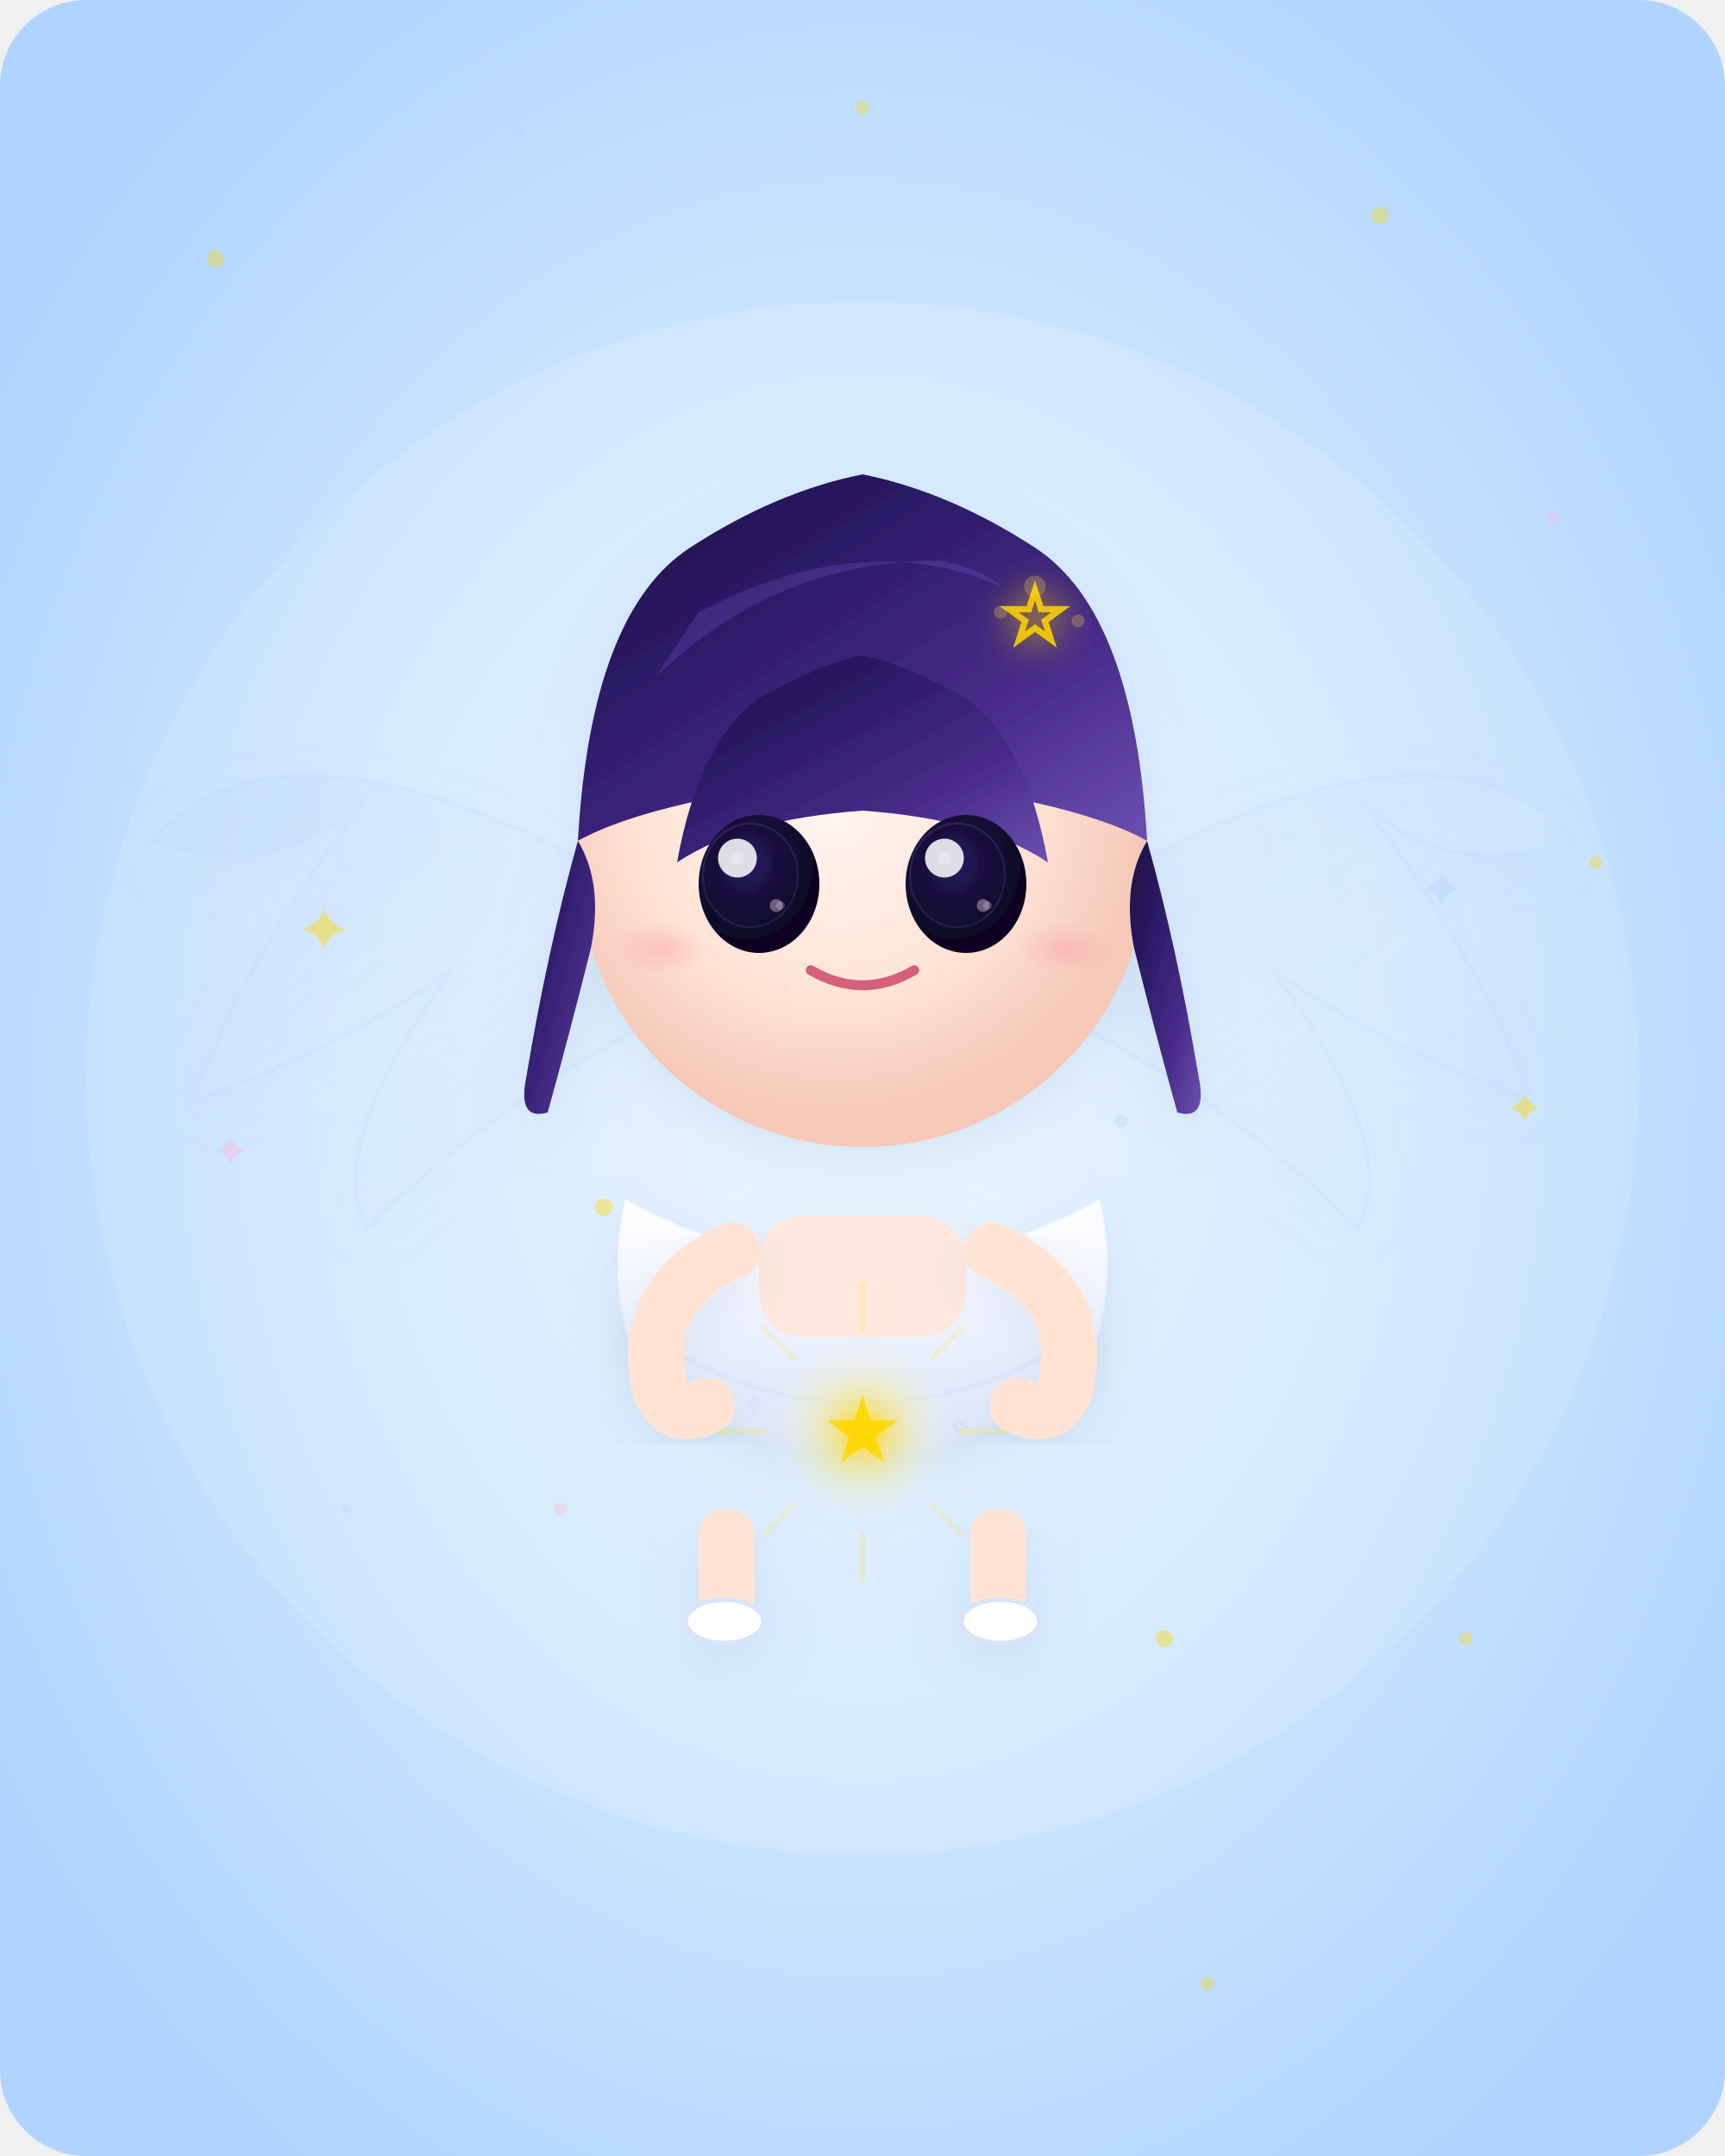
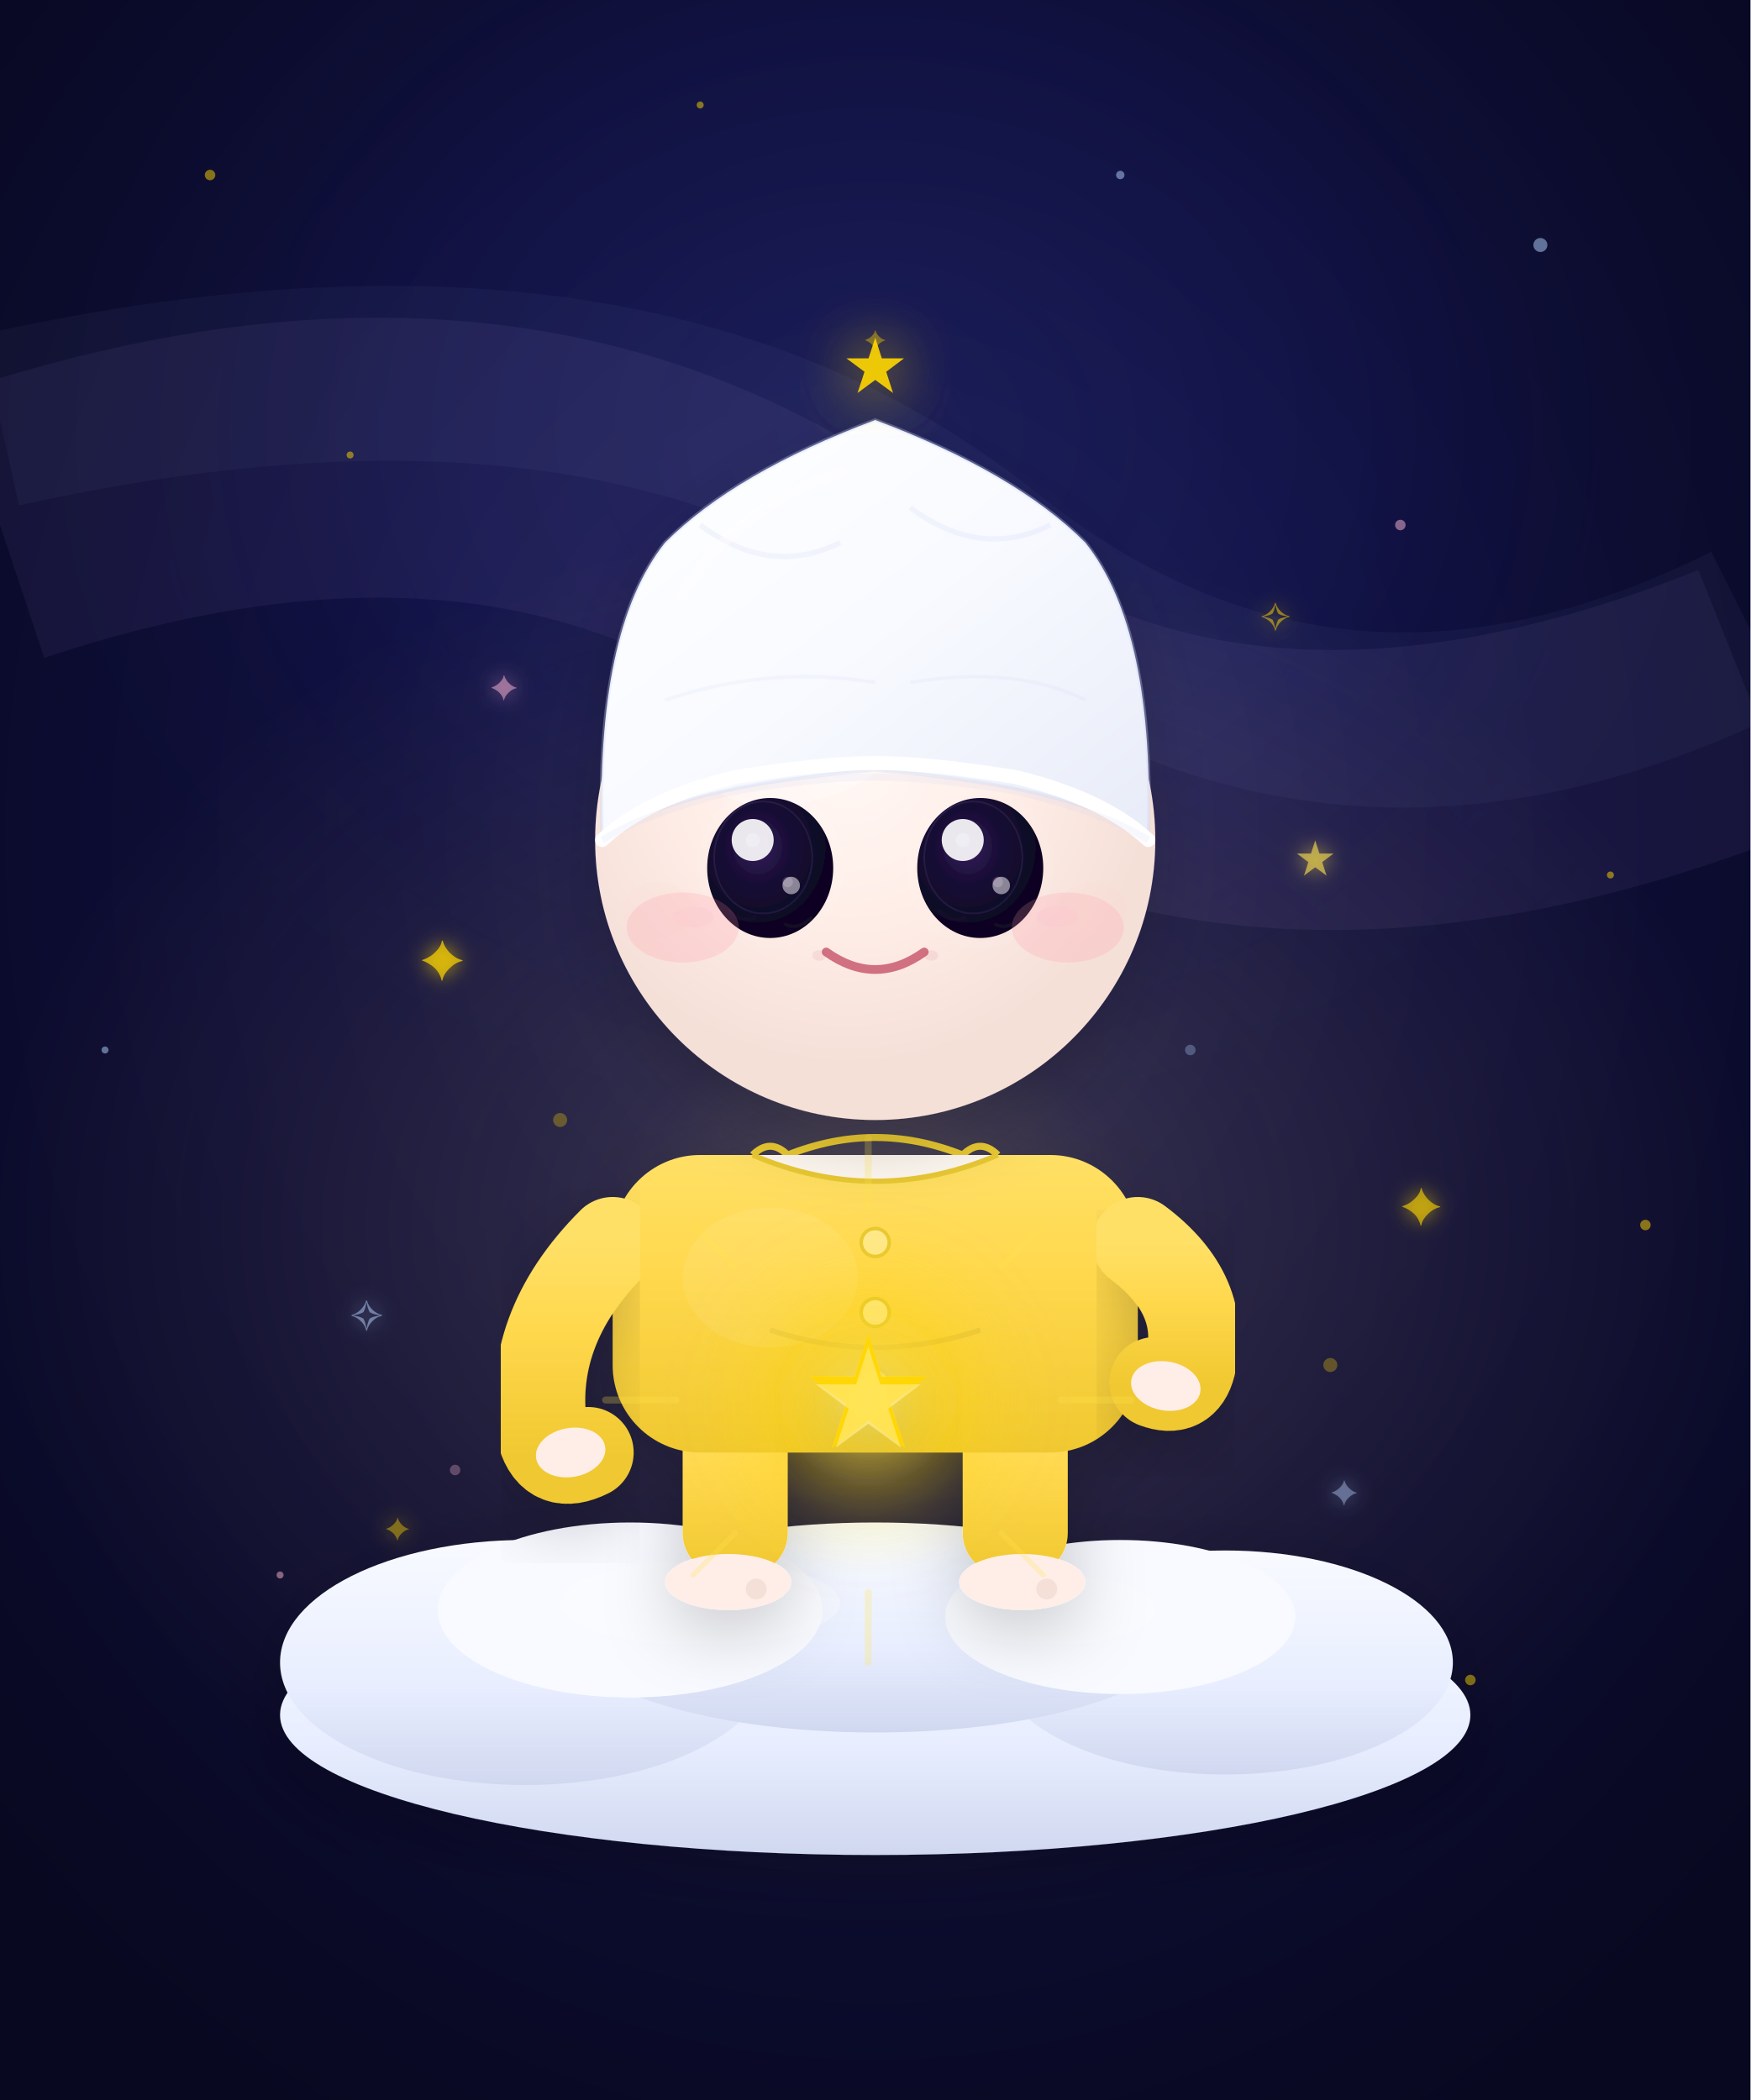
- <svg xmlns="http://www.w3.org/2000/svg" viewBox="0 0 400 500" width="400" height="500">
+ <svg xmlns="http://www.w3.org/2000/svg" viewBox="0 0 500 600" width="500" height="600">
  <defs>
-     <radialGradient id="bgGrad" cx="50%" cy="50%" r="60%">
-       <stop offset="0%" stop-color="#E8F4FF" />
-       <stop offset="50%" stop-color="#D0E8FF" />
-       <stop offset="100%" stop-color="#B0D4FF" />
-     </radialGradient>
-     <radialGradient id="skinGrad" cx="45%" cy="40%" r="55%">
-       <stop offset="0%" stop-color="#FFF5F0" />
-       <stop offset="60%" stop-color="#FFE4D6" />
-       <stop offset="100%" stop-color="#F5C8B8" />
-     </radialGradient>
-     <linearGradient id="hairGrad" x1="0%" y1="0%" x2="100%" y2="100%">
-       <stop offset="0%" stop-color="#1A1040" />
-       <stop offset="35%" stop-color="#2D1B69" />
-       <stop offset="70%" stop-color="#4A2D8A" />
-       <stop offset="100%" stop-color="#6B4FB0" />
+     <radialGradient id="nightSky" cx="50%" cy="40%" r="70%">
+       <stop offset="0%" stop-color="#1A1A4E" />
+       <stop offset="40%" stop-color="#0F0F3D" />
+       <stop offset="100%" stop-color="#080820" />
+     </radialGradient>
+     <radialGradient id="galaxyGlow" cx="50%" cy="35%" r="45%">
+       <stop offset="0%" stop-color="rgba(100,120,255,0.12)" />
+       <stop offset="50%" stop-color="rgba(80,100,255,0.06)" />
+       <stop offset="100%" stop-color="rgba(0,0,0,0)" />
+     </radialGradient>
+     <linearGradient id="cloudGrad" x1="0%" y1="0%" x2="0%" y2="100%">
+       <stop offset="0%" stop-color="#F8FAFF" />
+       <stop offset="60%" stop-color="#E8EEFF" />
+       <stop offset="100%" stop-color="#D0D8F0" />
    </linearGradient>
+     <radialGradient id="skinGrad" cx="45%" cy="35%" r="55%">
+       <stop offset="0%" stop-color="#FFF8F5" />
+       <stop offset="50%" stop-color="#FFEEE8" />
+       <stop offset="100%" stop-color="#F5E0D8" />
+     </radialGradient>
+     <linearGradient id="capGrad" x1="0%" y1="0%" x2="100%" y2="100%">
+       <stop offset="0%" stop-color="#FFFFFF" />
+       <stop offset="50%" stop-color="#F8FAFF" />
+       <stop offset="100%" stop-color="#E8ECF8" />
+     </linearGradient>
+     <linearGradient id="suitGrad" x1="0%" y1="0%" x2="0%" y2="100%">
+       <stop offset="0%" stop-color="#FFE066" />
+       <stop offset="40%" stop-color="#FFD84D" />
+       <stop offset="100%" stop-color="#F0C830" />
+     </linearGradient>
+     <radialGradient id="starGlowBig" cx="50%" cy="50%" r="50%">
+       <stop offset="0%" stop-color="#FFF8C4" stop-opacity="0.6" />
+       <stop offset="20%" stop-color="#FFE44D" stop-opacity="0.3" />
+       <stop offset="50%" stop-color="#FFD700" stop-opacity="0.1" />
+       <stop offset="100%" stop-color="#FFD700" stop-opacity="0" />
+     </radialGradient>
+     <radialGradient id="warmLight" cx="50%" cy="50%" r="50%">
+       <stop offset="0%" stop-color="rgba(255,230,150,0.3)" />
+       <stop offset="30%" stop-color="rgba(255,220,130,0.12)" />
+       <stop offset="100%" stop-color="rgba(255,200,100,0)" />
+     </radialGradient>
    <radialGradient id="eyeGrad" cx="40%" cy="35%" r="60%">
-       <stop offset="0%" stop-color="#2D1B69" />
-       <stop offset="40%" stop-color="#1A1040" />
+       <stop offset="0%" stop-color="#3A2060" />
+       <stop offset="40%" stop-color="#1A0E38" />
      <stop offset="100%" stop-color="#0A0520" />
    </radialGradient>
-     <linearGradient id="skirtGrad" x1="0%" y1="0%" x2="0%" y2="100%">
-       <stop offset="0%" stop-color="#FFFFFF" />
-       <stop offset="40%" stop-color="#F0F4FF" />
-       <stop offset="100%" stop-color="#D8E4F8" />
-     </linearGradient>
-     <linearGradient id="wingGrad" x1="0%" y1="0%" x2="100%" y2="100%">
-       <stop offset="0%" stop-color="rgba(180,210,255,0.45)" />
-       <stop offset="50%" stop-color="rgba(220,235,255,0.25)" />
-       <stop offset="100%" stop-color="rgba(200,220,255,0.08)" />
-     </linearGradient>
-     <radialGradient id="starGlow" cx="50%" cy="50%" r="50%">
-       <stop offset="0%" stop-color="#FFD700" stop-opacity="0.7" />
-       <stop offset="30%" stop-color="#FFE44D" stop-opacity="0.3" />
-       <stop offset="100%" stop-color="#FFF8C4" stop-opacity="0" />
-     </radialGradient>
-     <radialGradient id="blushGrad" cx="50%" cy="50%" r="50%">
-       <stop offset="0%" stop-color="rgba(255,130,150,0.3)" />
-       <stop offset="100%" stop-color="rgba(255,130,150,0)" />
-     </radialGradient>
-     <filter id="shadow" x="-20%" y="-20%" width="140%" height="140%">
-       <feDropShadow dx="0" dy="4" stdDeviation="6" flood-color="rgba(150,170,200,0.2)" />
-     </filter>
-     <filter id="glow" x="-50%" y="-50%" width="200%" height="200%">
-       <feGaussianBlur stdDeviation="4" result="b" />
+     <filter id="softShadow" x="-30%" y="-30%" width="160%" height="160%">
+       <feDropShadow dx="0" dy="6" stdDeviation="10" flood-color="rgba(0,0,20,0.2)" />
+     </filter>
+     <filter id="glowFilter" x="-80%" y="-80%" width="260%" height="260%">
+       <feGaussianBlur stdDeviation="8" result="b" />
      <feMerge>
        <feMergeNode in="b" />
        <feMergeNode in="SourceGraphic" />
      </feMerge>
    </filter>
+     <filter id="softGlow" x="-100%" y="-100%" width="300%" height="300%">
+       <feGaussianBlur stdDeviation="20" />
+     </filter>
+     <filter id="tinyGlow" x="-50%" y="-50%" width="200%" height="200%">
+       <feGaussianBlur stdDeviation="3" result="b" />
+       <feMerge>
+         <feMergeNode in="b" />
+         <feMergeNode in="SourceGraphic" />
+       </feMerge>
+     </filter>
  </defs>
-   <rect width="400" height="500" fill="url(#bgGrad)" rx="20" />
-   <circle cx="200" cy="250" r="180" fill="rgba(255,255,255,0.12)" />
-   <g opacity="0.35">
-     <circle cx="50" cy="60" r="2" fill="#FFD700" />
-     <circle cx="120" cy="30" r="1.5" fill="#B8D4FF" />
-     <circle cx="320" cy="50" r="2" fill="#FFD700" />
-     <circle cx="360" cy="120" r="1.5" fill="#FFB8D8" />
-     <circle cx="30" cy="180" r="1" fill="#B8D4FF" />
-     <circle cx="370" cy="200" r="1.5" fill="#FFD700" />
-     <circle cx="80" cy="350" r="1" fill="#B8D4FF" />
-     <circle cx="340" cy="380" r="1.5" fill="#FFD700" />
-     <circle cx="200" cy="25" r="1.5" fill="#FFD700" />
-     <circle cx="280" cy="460" r="1.5" fill="#FFD700" />
-   </g>
-   <g filter="url(#shadow)" opacity="0.55">
-     <path d="M170,220 Q70,155 35,195 Q65,205 85,185 Q55,225 45,255 Q75,245 105,225 Q75,265 85,285 Q115,255 155,235Z" fill="url(#wingGrad)" stroke="rgba(180,210,255,0.25)" stroke-width="1" />
-     <path d="M230,220 Q330,155 365,195 Q335,205 315,185 Q345,225 355,255 Q325,245 295,225 Q325,265 315,285 Q285,255 245,235Z" fill="url(#wingGrad)" stroke="rgba(180,210,255,0.25)" stroke-width="1" />
-   </g>
-   <g opacity="0.45">
-     <text x="70" y="220" font-size="13" fill="#FFD700">✦</text>
-     <text x="330" y="210" font-size="11" fill="#B8D4FF">✦</text>
-     <text x="50" y="270" font-size="9" fill="#FFB8D8">✦</text>
-     <text x="350" y="260" font-size="9" fill="#FFD700">✦</text>
-   </g>
-   <g filter="url(#shadow)">
-     <rect x="162" y="350" width="13" height="26" rx="6" fill="#FFE4D6" />
-     <rect x="225" y="350" width="13" height="26" rx="6" fill="#FFE4D6" />
-     <ellipse cx="168" cy="376" rx="9" ry="5" fill="#FFF" stroke="#D8E4F8" stroke-width="1" />
-     <ellipse cx="232" cy="376" rx="9" ry="5" fill="#FFF" stroke="#D8E4F8" stroke-width="1" />
-     <path d="M148,318 Q200,358 252,318 Q260,298 255,278 Q200,308 145,278 Q140,298 148,318Z" fill="url(#skirtGrad)" stroke="rgba(200,220,255,0.15)" stroke-width="1" />
-     <path d="M155,313 Q200,338 245,313" fill="none" stroke="rgba(200,215,240,0.2)" stroke-width="1" />
-     <text x="172" y="328" font-size="7" fill="rgba(200,220,255,0.35)">✦</text>
-     <text x="220" y="333" font-size="6" fill="rgba(180,200,255,0.35)">✧</text>
-     <text x="195" y="338" font-size="5" fill="rgba(255,215,0,0.25)">✦</text>
-     <rect x="176" y="282" width="48" height="28" rx="10" fill="#FFE8DE" />
-   </g>
-   <g filter="url(#shadow)">
-     <path d="M170,290 Q148,300 153,322 Q156,330 164,326" fill="none" stroke="#FFE4D6" stroke-width="13" stroke-linecap="round" />
-     <path d="M230,290 Q252,300 247,322 Q244,330 236,326" fill="none" stroke="#FFE4D6" stroke-width="13" stroke-linecap="round" />
-   </g>
-   <g filter="url(#glow)">
-     <circle cx="200" cy="332" r="20" fill="url(#starGlow)" />
-     <text x="200" y="339" text-anchor="middle" font-size="22" fill="#FFD700" opacity="0.85">★</text>
+   <rect width="500" height="600" fill="url(#nightSky)" />
+   <ellipse cx="250" cy="200" rx="300" ry="250" fill="url(#galaxyGlow)" />
+   <path d="M0,150 Q150,100 250,180 Q350,260 500,200" fill="none" stroke="rgba(200,180,255,0.06)" stroke-width="80" />
+   <path d="M0,120 Q180,80 280,160 Q380,240 500,180" fill="none" stroke="rgba(180,200,255,0.04)" stroke-width="50" />
+   <g opacity="0.5">
+     <circle cx="60" cy="50" r="1.5" fill="#FFD700">
+       <animate attributeName="opacity" values="0.3;0.8;0.3" dur="2s" repeatCount="indefinite" />
+     </circle>
+     <circle cx="440" cy="70" r="2" fill="#B8D4FF">
+       <animate attributeName="opacity" values="0.2;0.7;0.2" dur="2.5s" repeatCount="indefinite" />
+     </circle>
+     <circle cx="100" cy="130" r="1" fill="#FFD700">
+       <animate attributeName="opacity" values="0.4;0.9;0.4" dur="1.8s" repeatCount="indefinite" />
+     </circle>
+     <circle cx="400" cy="150" r="1.5" fill="#FFB8D8">
+       <animate attributeName="opacity" values="0.3;0.8;0.3" dur="3s" repeatCount="indefinite" />
+     </circle>
+     <circle cx="30" cy="300" r="1" fill="#B8D4FF">
+       <animate attributeName="opacity" values="0.2;0.7;0.2" dur="2.2s" repeatCount="indefinite" />
+     </circle>
+     <circle cx="470" cy="350" r="1.5" fill="#FFD700">
+       <animate attributeName="opacity" values="0.3;0.8;0.3" dur="2.8s" repeatCount="indefinite" />
+     </circle>
+     <circle cx="80" cy="450" r="1" fill="#FFB8D8">
+       <animate attributeName="opacity" values="0.2;0.7;0.2" dur="1.5s" repeatCount="indefinite" />
+     </circle>
+     <circle cx="420" cy="480" r="1.5" fill="#FFD700">
+       <animate attributeName="opacity" values="0.3;0.8;0.3" dur="2s" repeatCount="indefinite" />
+     </circle>
+     <circle cx="200" cy="30" r="1" fill="#FFD700" />
+     <circle cx="320" cy="50" r="1.2" fill="#B8D4FF" />
+     <circle cx="460" cy="250" r="1" fill="#FFD700" />
+   </g>
+   <ellipse cx="250" cy="350" rx="250" ry="200" fill="url(#warmLight)" />
+   <g filter="url(#softShadow)">
+     <ellipse cx="250" cy="490" rx="170" ry="40" fill="url(#cloudGrad)" />
+     <ellipse cx="150" cy="475" rx="70" ry="35" fill="url(#cloudGrad)" />
+     <ellipse cx="350" cy="475" rx="65" ry="32" fill="url(#cloudGrad)" />
+     <ellipse cx="250" cy="465" rx="90" ry="30" fill="url(#cloudGrad)" />
+     <ellipse cx="180" cy="460" rx="55" ry="25" fill="#F8FAFF" />
+     <ellipse cx="320" cy="462" rx="50" ry="22" fill="#F8FAFF" />
+     <ellipse cx="200" cy="458" rx="40" ry="12" fill="rgba(255,255,255,0.3)" />
+     <ellipse cx="300" cy="460" rx="30" ry="10" fill="rgba(255,255,255,0.2)" />
+   </g>
+   <g filter="url(#softShadow)">
+     <rect x="195" y="400" width="30" height="50" rx="12" fill="url(#suitGrad)" />
+     <rect x="275" y="400" width="30" height="50" rx="12" fill="url(#suitGrad)" />
+     <ellipse cx="208" cy="452" rx="18" ry="8" fill="#FFEEE8" />
+     <ellipse cx="292" cy="452" rx="18" ry="8" fill="#FFEEE8" />
+     <circle cx="216" cy="454" r="3" fill="#F5E0D8" />
+     <circle cx="299" cy="454" r="3" fill="#F5E0D8" />
+     <rect x="175" y="330" width="150" height="85" rx="25" fill="url(#suitGrad)" />
+     <circle cx="250" cy="355" r="4" fill="#FFE88C" stroke="#E8C830" stroke-width="1" />
+     <circle cx="250" cy="375" r="4" fill="#FFE88C" stroke="#E8C830" stroke-width="1" />
+     <circle cx="250" cy="395" r="4" fill="#FFE88C" stroke="#E8C830" stroke-width="1" />
+     <path d="M215,330 Q220,325 225,330 Q250,320 275,330 Q280,325 285,330" fill="none" stroke="#E8C830" stroke-width="2" />
+     <path d="M215,330 Q250,345 285,330" fill="#FFF8F0" stroke="#E8C830" stroke-width="1.5" />
+     <path d="M220,380 Q250,390 280,380" fill="none" stroke="rgba(200,170,50,0.3)" stroke-width="1.5" />
+     <ellipse cx="220" cy="365" rx="25" ry="20" fill="rgba(255,255,255,0.08)" />
+   </g>
+   <g filter="url(#softShadow)">
+     <path d="M175,355 Q150,380 155,410 Q158,420 168,415" fill="none" stroke="url(#suitGrad)" stroke-width="26" stroke-linecap="round" />
+     <ellipse cx="163" cy="415" rx="10" ry="7" fill="#FFEEE8" transform="rotate(-10,163,415)" />
+   </g>
+   <g filter="url(#softShadow)">
+     <path d="M325,355 Q345,370 340,390 Q338,398 330,395" fill="none" stroke="url(#suitGrad)" stroke-width="26" stroke-linecap="round" />
+     <ellipse cx="333" cy="396" rx="10" ry="7" fill="#FFEEE8" transform="rotate(10,333,396)" />
+   </g>
+   <g filter="url(#glowFilter)">
+     <circle cx="248" cy="400" r="50" fill="url(#starGlowBig)" />
+     <circle cx="248" cy="400" r="35" fill="url(#starGlowBig)" />
+   </g>
+   <g filter="url(#softShadow)">
+     <text x="248" y="413" text-anchor="middle" font-size="45" fill="#FFD700" opacity="0.9">★</text>
+     <text x="248" y="413" text-anchor="middle" font-size="40" fill="#FFF8C4" opacity="0.4">★</text>
  </g>
  <g opacity="0.25">
-     <line x1="200" y1="308" x2="200" y2="298" stroke="#FFE44D" stroke-width="1.5" stroke-linecap="round" />
-     <line x1="200" y1="356" x2="200" y2="366" stroke="#FFE44D" stroke-width="1.5" stroke-linecap="round" />
-     <line x1="177" y1="332" x2="167" y2="332" stroke="#FFE44D" stroke-width="1.5" stroke-linecap="round" />
-     <line x1="223" y1="332" x2="233" y2="332" stroke="#FFE44D" stroke-width="1.5" stroke-linecap="round" />
-     <line x1="184" y1="315" x2="177" y2="308" stroke="#FFE44D" stroke-width="1" stroke-linecap="round" />
-     <line x1="216" y1="315" x2="223" y2="308" stroke="#FFE44D" stroke-width="1" stroke-linecap="round" />
-     <line x1="184" y1="349" x2="177" y2="356" stroke="#FFE44D" stroke-width="1" stroke-linecap="round" />
-     <line x1="216" y1="349" x2="223" y2="356" stroke="#FFE44D" stroke-width="1" stroke-linecap="round" />
-   </g>
-   <g filter="url(#shadow)">
-     <ellipse cx="200" cy="190" rx="62" ry="22" fill="url(#hairGrad)" opacity="0.25" />
-     <circle cx="200" cy="200" r="66" fill="url(#skinGrad)" />
-     <ellipse cx="180" cy="180" rx="22" ry="8" fill="rgba(255,255,255,0.25)" transform="rotate(-15,180,180)" />
-     <path d="M134,195 Q137,142 160,127 Q180,114 200,110 Q220,114 240,127 Q263,142 266,195 Q248,185 200,180 Q152,185 134,195Z" fill="url(#hairGrad)" />
-     <path d="M152,157 Q180,130 218,130 Q228,132 232,136 Q200,122 162,142Z" fill="rgba(150,130,255,0.18)" />
-     <path d="M157,200 Q162,172 176,162 Q190,154 200,152 Q210,154 224,162 Q238,172 243,200 Q228,190 200,188 Q172,190 157,200Z" fill="url(#hairGrad)" />
-     <path d="M134,195 Q127,220 122,250 Q120,260 127,258 Q132,240 137,220 Q140,205 134,195Z" fill="url(#hairGrad)" />
-     <path d="M266,195 Q273,220 278,250 Q280,260 273,258 Q268,240 263,220 Q260,205 266,195Z" fill="url(#hairGrad)" />
-     <ellipse cx="176" cy="205" rx="14" ry="16" fill="url(#eyeGrad)" />
-     <ellipse cx="174" cy="203" rx="11" ry="12" fill="none" stroke="rgba(180,180,255,0.12)" stroke-width="0.5" />
-     <circle cx="171" cy="199" r="1.5" fill="rgba(200,200,255,0.35)" />
-     <circle cx="181" cy="210" r="1" fill="rgba(255,200,255,0.25)" />
-     <circle cx="171" cy="199" r="4.5" fill="rgba(255,255,255,0.85)" />
-     <circle cx="180" cy="210" r="1.5" fill="rgba(255,255,255,0.35)" />
-     <ellipse cx="224" cy="205" rx="14" ry="16" fill="url(#eyeGrad)" />
-     <ellipse cx="222" cy="203" rx="11" ry="12" fill="none" stroke="rgba(180,180,255,0.12)" stroke-width="0.5" />
-     <circle cx="219" cy="199" r="1.5" fill="rgba(200,200,255,0.35)" />
-     <circle cx="229" cy="210" r="1" fill="rgba(255,200,255,0.25)" />
-     <circle cx="219" cy="199" r="4.5" fill="rgba(255,255,255,0.85)" />
-     <circle cx="228" cy="210" r="1.5" fill="rgba(255,255,255,0.35)" />
-     <ellipse cx="153" cy="220" rx="11" ry="6" fill="url(#blushGrad)" />
-     <ellipse cx="247" cy="220" rx="11" ry="6" fill="url(#blushGrad)" />
-     <path d="M188,225 Q200,232 212,225" fill="none" stroke="#D4607A" stroke-width="2.3" stroke-linecap="round" />
-     <g filter="url(#glow)">
-       <text x="240" y="150" text-anchor="middle" font-size="26" fill="#FFD700" opacity="0.85">⭐</text>
+     <line x1="248" y1="345" x2="248" y2="325" stroke="#FFE44D" stroke-width="2" stroke-linecap="round">
+       <animate attributeName="opacity" values="0.2;0.5;0.2" dur="1.5s" repeatCount="indefinite" />
+     </line>
+     <line x1="248" y1="455" x2="248" y2="475" stroke="#FFE44D" stroke-width="2" stroke-linecap="round">
+       <animate attributeName="opacity" values="0.2;0.5;0.2" dur="1.8s" repeatCount="indefinite" />
+     </line>
+     <line x1="193" y1="400" x2="173" y2="400" stroke="#FFE44D" stroke-width="2" stroke-linecap="round">
+       <animate attributeName="opacity" values="0.2;0.5;0.2" dur="2s" repeatCount="indefinite" />
+     </line>
+     <line x1="303" y1="400" x2="323" y2="400" stroke="#FFE44D" stroke-width="2" stroke-linecap="round">
+       <animate attributeName="opacity" values="0.2;0.5;0.2" dur="1.6s" repeatCount="indefinite" />
+     </line>
+     <line x1="210" y1="362" x2="198" y2="350" stroke="#FFE44D" stroke-width="1.5" stroke-linecap="round" />
+     <line x1="286" y1="362" x2="298" y2="350" stroke="#FFE44D" stroke-width="1.5" stroke-linecap="round" />
+     <line x1="210" y1="438" x2="198" y2="450" stroke="#FFE44D" stroke-width="1.5" stroke-linecap="round" />
+     <line x1="286" y1="438" x2="298" y2="450" stroke="#FFE44D" stroke-width="1.5" stroke-linecap="round" />
+   </g>
+   <g filter="url(#softShadow)">
+     <ellipse cx="250" cy="225" rx="75" ry="20" fill="#FFF0E8" opacity="0.3" />
+     <circle cx="250" cy="240" r="80" fill="url(#skinGrad)" />
+     <ellipse cx="230" cy="215" rx="28" ry="14" fill="rgba(255,255,255,0.3)" transform="rotate(-15,230,215)" />
+     <path d="M172,240 Q170,180 190,155 Q210,135 250,120 Q290,135 310,155 Q330,180 328,240 Q310,225 250,220 Q190,225 172,240Z" fill="url(#capGrad)" stroke="rgba(200,210,240,0.3)" stroke-width="1" />
+     <path d="M200,150 Q220,165 240,155" fill="none" stroke="rgba(200,210,240,0.2)" stroke-width="1.5" />
+     <path d="M260,145 Q280,160 300,150" fill="none" stroke="rgba(200,210,240,0.2)" stroke-width="1.5" />
+     <path d="M190,200 Q220,190 250,195" fill="none" stroke="rgba(200,210,240,0.15)" stroke-width="1" />
+     <path d="M260,195 Q290,190 310,200" fill="none" stroke="rgba(200,210,240,0.15)" stroke-width="1" />
+     <path d="M195,170 Q210,145 240,135" fill="none" stroke="rgba(255,255,255,0.4)" stroke-width="3" stroke-linecap="round" />
+     <path d="M172,240 Q185,228 210,222 Q235,218 250,218 Q265,218 290,222 Q315,228 328,240" fill="none" stroke="#FFFFFF" stroke-width="4" stroke-linecap="round" />
+     <path d="M172,240 Q185,232 210,226 Q235,222 250,222 Q265,222 290,226 Q315,232 328,240" fill="none" stroke="rgba(200,210,240,0.15)" stroke-width="2" />
+     <g filter="url(#glowFilter)">
+       <text x="250" y="112" text-anchor="middle" font-size="22" fill="#FFD700" opacity="0.9">★</text>
    </g>
-     <g opacity="0.25">
-       <circle cx="240" cy="136" r="2.5" fill="#FFE44D" />
-       <circle cx="250" cy="144" r="1.5" fill="#FFE44D" />
-       <circle cx="232" cy="142" r="1.5" fill="#FFE44D" />
+     <g opacity="0.4">
+       <text x="250" y="100" text-anchor="middle" font-size="8" fill="#FFD700">✦</text>
    </g>
-   </g>
-   <g opacity="0.4">
-     <circle cx="140" cy="280" r="2" fill="#FFD700">
-       <animate attributeName="opacity" values="0.2;0.7;0.2" dur="2s" repeatCount="indefinite" />
-     </circle>
-     <circle cx="260" cy="260" r="1.5" fill="#B8D4FF">
-       <animate attributeName="opacity" values="0.2;0.7;0.2" dur="2.5s" repeatCount="indefinite" />
-     </circle>
-     <circle cx="130" cy="350" r="1.5" fill="#FFB8D8">
-       <animate attributeName="opacity" values="0.2;0.7;0.2" dur="3s" repeatCount="indefinite" />
-     </circle>
-     <circle cx="270" cy="380" r="2" fill="#FFD700">
-       <animate attributeName="opacity" values="0.2;0.7;0.2" dur="2.2s" repeatCount="indefinite" />
+     <ellipse cx="220" cy="248" rx="18" ry="20" fill="url(#eyeGrad)" />
+     <ellipse cx="218" cy="245" rx="14" ry="16" fill="none" stroke="rgba(180,180,255,0.1)" stroke-width="0.5" />
+     <circle cx="215" cy="240" r="2" fill="rgba(200,200,255,0.3)" />
+     <circle cx="225" cy="252" r="1.5" fill="rgba(255,200,255,0.2)" />
+     <circle cx="215" cy="240" r="6" fill="rgba(255,255,255,0.9)" />
+     <circle cx="226" cy="253" r="2.5" fill="rgba(255,255,255,0.5)" />
+     <path d="M208,260 Q212,264 216,262" fill="none" stroke="rgba(60,30,80,0.15)" stroke-width="1" />
+     <path d="M224,264 Q228,266 232,262" fill="none" stroke="rgba(60,30,80,0.15)" stroke-width="1" />
+     <ellipse cx="280" cy="248" rx="18" ry="20" fill="url(#eyeGrad)" />
+     <ellipse cx="278" cy="245" rx="14" ry="16" fill="none" stroke="rgba(180,180,255,0.1)" stroke-width="0.5" />
+     <circle cx="275" cy="240" r="2" fill="rgba(200,200,255,0.3)" />
+     <circle cx="285" cy="252" r="1.5" fill="rgba(255,200,255,0.2)" />
+     <circle cx="275" cy="240" r="6" fill="rgba(255,255,255,0.9)" />
+     <circle cx="286" cy="253" r="2.5" fill="rgba(255,255,255,0.5)" />
+     <path d="M268,260 Q272,264 276,262" fill="none" stroke="rgba(60,30,80,0.15)" stroke-width="1" />
+     <path d="M284,264 Q288,266 292,262" fill="none" stroke="rgba(60,30,80,0.15)" stroke-width="1" />
+     <ellipse cx="220" cy="248" rx="20" ry="22" fill="none" stroke="rgba(255,255,255,0.06)" stroke-width="2" />
+     <ellipse cx="280" cy="248" rx="20" ry="22" fill="none" stroke="rgba(255,255,255,0.06)" stroke-width="2" />
+     <ellipse cx="195" cy="265" rx="16" ry="10" fill="rgba(255,140,160,0.2)" />
+     <ellipse cx="305" cy="265" rx="16" ry="10" fill="rgba(255,140,160,0.2)" />
+     <ellipse cx="198" cy="262" rx="6" ry="3" fill="rgba(255,180,200,0.15)" />
+     <ellipse cx="302" cy="262" rx="6" ry="3" fill="rgba(255,180,200,0.15)" />
+     <path d="M236,272 Q250,282 264,272" fill="none" stroke="#D07080" stroke-width="2.5" stroke-linecap="round" />
+     <ellipse cx="234" cy="273" rx="2" ry="1.5" fill="rgba(200,80,110,0.1)" />
+     <ellipse cx="266" cy="273" rx="2" ry="1.5" fill="rgba(200,80,110,0.1)" />
+     <ellipse cx="188" cy="260" rx="10" ry="8" fill="rgba(255,200,190,0.08)" />
+     <ellipse cx="312" cy="260" rx="10" ry="8" fill="rgba(255,200,190,0.08)" />
+   </g>
+   <g filter="url(#tinyGlow)">
+     <text x="120" y="280" font-size="16" fill="#FFD700" opacity="0.7">✦
+       <animate attributeName="y" values="280;270;280" dur="3s" repeatCount="indefinite" />
+     </text>
+     <text x="370" y="250" font-size="14" fill="#FFE44D" opacity="0.6">★
+       <animate attributeName="y" values="250;240;250" dur="2.5s" repeatCount="indefinite" />
+     </text>
+     <text x="100" y="380" font-size="12" fill="#B8D4FF" opacity="0.5">✧
+       <animate attributeName="y" values="380;370;380" dur="3.5s" repeatCount="indefinite" />
+     </text>
+     <text x="400" y="350" font-size="15" fill="#FFD700" opacity="0.6">✦
+       <animate attributeName="y" values="350;340;350" dur="2.8s" repeatCount="indefinite" />
+     </text>
+     <text x="140" y="200" font-size="10" fill="#FFB8D8" opacity="0.5">✦
+       <animate attributeName="y" values="200;192;200" dur="4s" repeatCount="indefinite" />
+     </text>
+     <text x="360" y="180" font-size="11" fill="#FFD700" opacity="0.5">✧
+       <animate attributeName="y" values="180;172;180" dur="3.2s" repeatCount="indefinite" />
+     </text>
+     <text x="380" y="430" font-size="10" fill="#B8D4FF" opacity="0.4">✦
+       <animate attributeName="y" values="430;422;430" dur="2.7s" repeatCount="indefinite" />
+     </text>
+     <text x="110" y="440" font-size="9" fill="#FFD700" opacity="0.4">✦
+       <animate attributeName="y" values="440;432;440" dur="3.8s" repeatCount="indefinite" />
+     </text>
+   </g>
+   <g opacity="0.3">
+     <circle cx="160" cy="320" r="2" fill="#FFD700">
+       <animate attributeName="opacity" values="0.2;0.6;0.2" dur="2s" repeatCount="indefinite" />
+     </circle>
+     <circle cx="340" cy="300" r="1.5" fill="#B8D4FF">
+       <animate attributeName="opacity" values="0.2;0.6;0.2" dur="2.5s" repeatCount="indefinite" />
+     </circle>
+     <circle cx="130" cy="420" r="1.5" fill="#FFB8D8">
+       <animate attributeName="opacity" values="0.2;0.6;0.2" dur="3s" repeatCount="indefinite" />
+     </circle>
+     <circle cx="380" cy="390" r="2" fill="#FFD700">
+       <animate attributeName="opacity" values="0.2;0.6;0.2" dur="1.8s" repeatCount="indefinite" />
    </circle>
  </g>
</svg>
